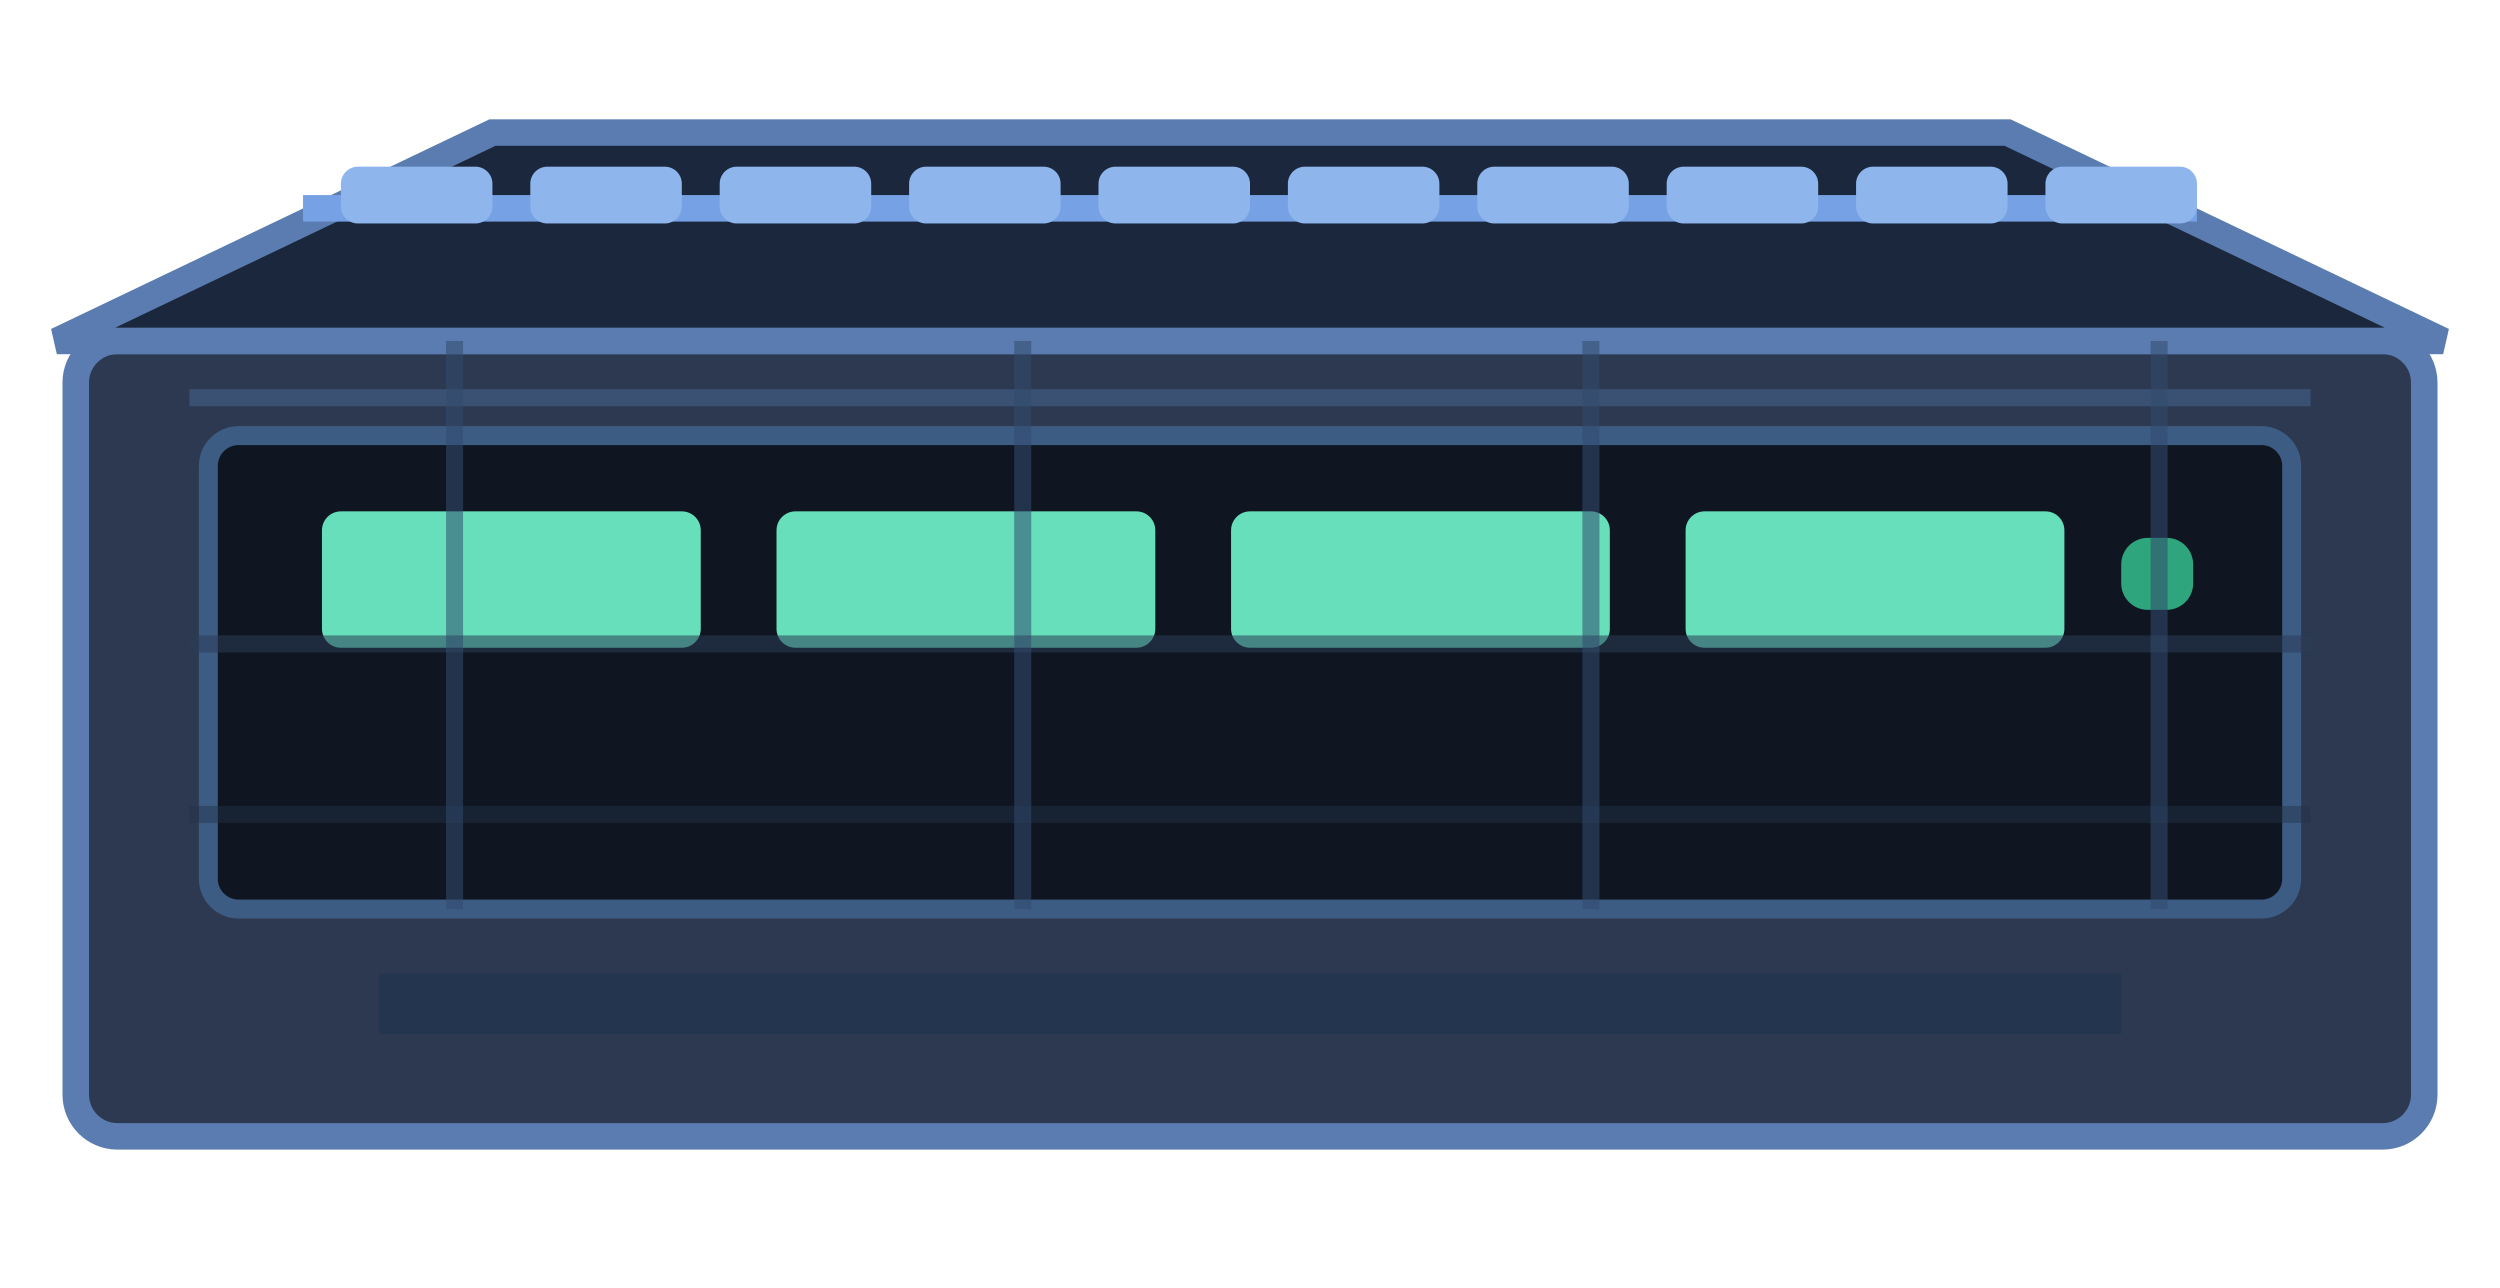
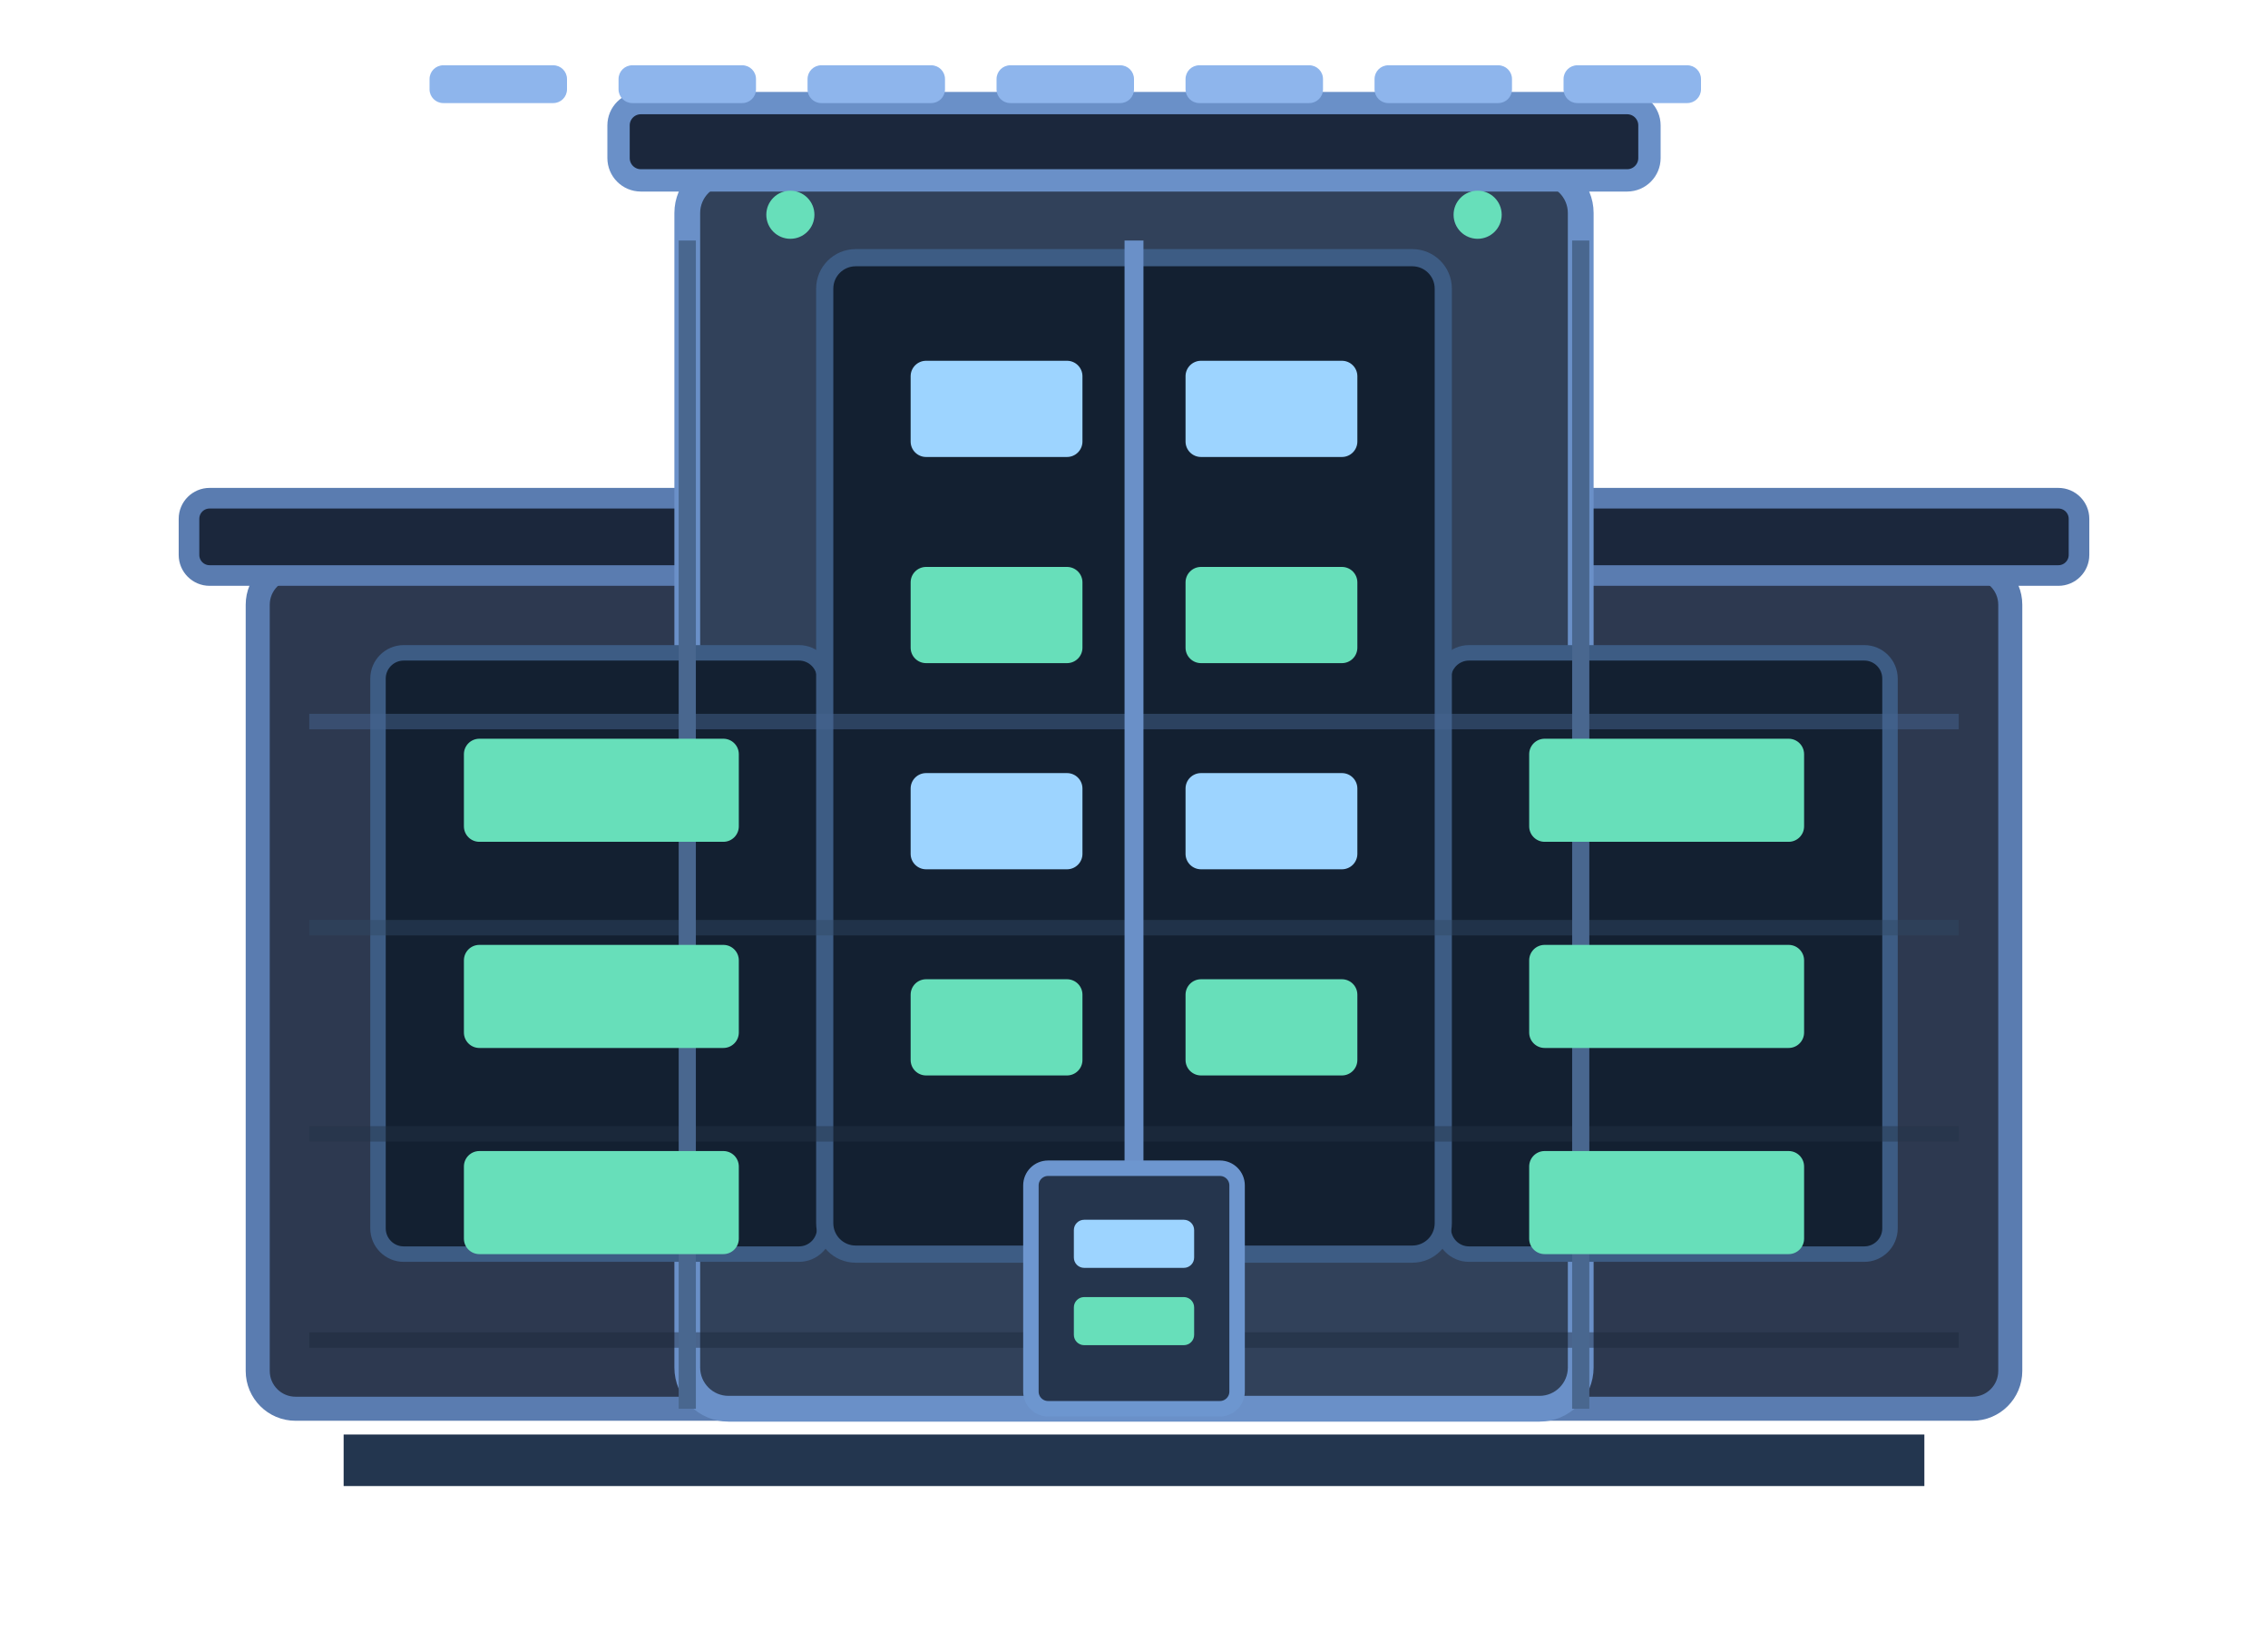
- <svg xmlns="http://www.w3.org/2000/svg" viewBox="0 0 132 68" width="132" height="68">
-   <rect x="4" y="18" width="124" height="42" rx="2.2" fill="#2d3950" stroke="#5a7cb0" stroke-width="1.4" />
-   <path d="M3 18 L26 7 H106 L129 18 Z" fill="#1b273c" stroke="#5a7cb0" stroke-width="1.4" />
-   <rect x="11" y="23" width="110" height="25" rx="1.6" fill="#0f1621" stroke="#3d5c84" stroke-width="1" />
-   <rect x="17" y="27" width="20" height="7.2" rx="1" fill="#67dfba" />
-   <rect x="41" y="27" width="20" height="7.2" rx="1" fill="#67dfba" />
-   <rect x="65" y="27" width="20" height="7.2" rx="1" fill="#67dfba" />
-   <rect x="89" y="27" width="20" height="7.2" rx="1" fill="#67dfba" />
-   <rect x="112" y="28.4" width="3.8" height="3.8" rx="1.4" fill="#2ea57c" />
-   <path d="M20 53 H112" stroke="#24364f" stroke-width="3.2" />
-   <path d="M16 11 H116" stroke="#76a1e4" stroke-width="1.4" />
-   <rect x="18" y="8.8" width="8" height="3" rx="0.9" fill="#8eb5ec" />
-   <rect x="28" y="8.8" width="8" height="3" rx="0.9" fill="#8eb5ec" />
-   <rect x="38" y="8.8" width="8" height="3" rx="0.9" fill="#8eb5ec" />
-   <rect x="48" y="8.8" width="8" height="3" rx="0.9" fill="#8eb5ec" />
-   <rect x="58" y="8.8" width="8" height="3" rx="0.9" fill="#8eb5ec" />
-   <rect x="68" y="8.8" width="8" height="3" rx="0.9" fill="#8eb5ec" />
-   <rect x="78" y="8.8" width="8" height="3" rx="0.9" fill="#8eb5ec" />
-   <rect x="88" y="8.8" width="8" height="3" rx="0.9" fill="#8eb5ec" />
-   <rect x="98" y="8.8" width="8" height="3" rx="0.9" fill="#8eb5ec" />
-   <rect x="108" y="8.8" width="8" height="3" rx="0.9" fill="#8eb5ec" />
-   <path d="M10 21 H122" stroke="#456490" stroke-width="0.9" opacity="0.55" />
-   <path d="M10 34 H122" stroke="#2a3d57" stroke-width="0.9" opacity="0.55" />
-   <path d="M10 43 H122" stroke="#223146" stroke-width="0.9" opacity="0.45" />
-   <path d="M24 18 V48 M54 18 V48 M84 18 V48 M114 18 V48" stroke="#324b6d" stroke-width="0.9" opacity="0.55" />
+ <svg xmlns="http://www.w3.org/2000/svg" viewBox="0 0 132 96" width="132" height="96">
+   <rect x="15" y="33" width="102" height="49" rx="2.2" fill="#2d3950" stroke="#5a7cb0" stroke-width="1.4" />
+   <rect x="11" y="29" width="110" height="4.5" rx="1.2" fill="#1b273c" stroke="#5a7cb0" stroke-width="1.2" />
+   <rect x="40" y="10" width="52" height="72" rx="2.4" fill="#31415a" stroke="#6a90c8" stroke-width="1.5" />
+   <rect x="36" y="6" width="60" height="4.5" rx="1.3" fill="#1b273c" stroke="#6a90c8" stroke-width="1.3" />
+   <rect x="22" y="38" width="26" height="35" rx="1.5" fill="#132031" stroke="#3d5c84" stroke-width="0.9" />
+   <rect x="84" y="38" width="26" height="35" rx="1.5" fill="#132031" stroke="#3d5c84" stroke-width="0.9" />
+   <rect x="48" y="15" width="36" height="58" rx="1.8" fill="#132031" stroke="#3d5c84" stroke-width="1" />
+   <path d="M18 42 H114" stroke="#456490" stroke-width="0.9" opacity="0.5" />
+   <path d="M18 54 H114" stroke="#314865" stroke-width="0.9" opacity="0.46" />
+   <path d="M18 66 H114" stroke="#223146" stroke-width="0.9" opacity="0.44" />
+   <path d="M18 78 H114" stroke="#1a2739" stroke-width="0.9" opacity="0.42" />
+   <path d="M40 14 V82 M92 14 V82" stroke="#49678f" stroke-width="1" />
+   <path d="M66 14 V82" stroke="#6a90c8" stroke-width="1.1" />
+   <rect x="27" y="43" width="16" height="6" rx="0.9" fill="#67dfba" />
+   <rect x="27" y="55" width="16" height="6" rx="0.9" fill="#67dfba" />
+   <rect x="27" y="67" width="16" height="6" rx="0.9" fill="#67dfba" />
+   <rect x="89" y="43" width="16" height="6" rx="0.9" fill="#67dfba" />
+   <rect x="89" y="55" width="16" height="6" rx="0.9" fill="#67dfba" />
+   <rect x="89" y="67" width="16" height="6" rx="0.9" fill="#67dfba" />
+   <rect x="53" y="21" width="10" height="5.6" rx="0.9" fill="#9dd4ff" />
+   <rect x="69" y="21" width="10" height="5.6" rx="0.9" fill="#9dd4ff" />
+   <rect x="53" y="33" width="10" height="5.6" rx="0.9" fill="#67dfba" />
+   <rect x="69" y="33" width="10" height="5.6" rx="0.9" fill="#67dfba" />
+   <rect x="53" y="45" width="10" height="5.6" rx="0.9" fill="#9dd4ff" />
+   <rect x="69" y="45" width="10" height="5.6" rx="0.9" fill="#9dd4ff" />
+   <rect x="53" y="57" width="10" height="5.6" rx="0.9" fill="#67dfba" />
+   <rect x="69" y="57" width="10" height="5.6" rx="0.9" fill="#67dfba" />
+   <rect x="60" y="68" width="12" height="14" rx="1" fill="#25354d" stroke="#6d96cf" stroke-width="0.9" />
+   <rect x="62.5" y="71" width="7" height="2.8" rx="0.6" fill="#9dd4ff" />
+   <rect x="62.5" y="75.5" width="7" height="2.8" rx="0.6" fill="#67dfba" />
+   <rect x="25" y="3.8" width="8" height="2.2" rx="0.8" fill="#8eb5ec" />
+   <rect x="36" y="3.8" width="8" height="2.2" rx="0.8" fill="#8eb5ec" />
+   <rect x="47" y="3.8" width="8" height="2.2" rx="0.8" fill="#8eb5ec" />
+   <rect x="58" y="3.8" width="8" height="2.2" rx="0.8" fill="#8eb5ec" />
+   <rect x="69" y="3.8" width="8" height="2.2" rx="0.8" fill="#8eb5ec" />
+   <rect x="80" y="3.8" width="8" height="2.2" rx="0.8" fill="#8eb5ec" />
+   <rect x="91" y="3.8" width="8" height="2.2" rx="0.8" fill="#8eb5ec" />
+   <circle cx="46" cy="12.5" r="1.4" fill="#67dfba" />
+   <circle cx="86" cy="12.5" r="1.4" fill="#67dfba" />
+   <path d="M20 85 H112" stroke="#23364f" stroke-width="3" />
</svg>
